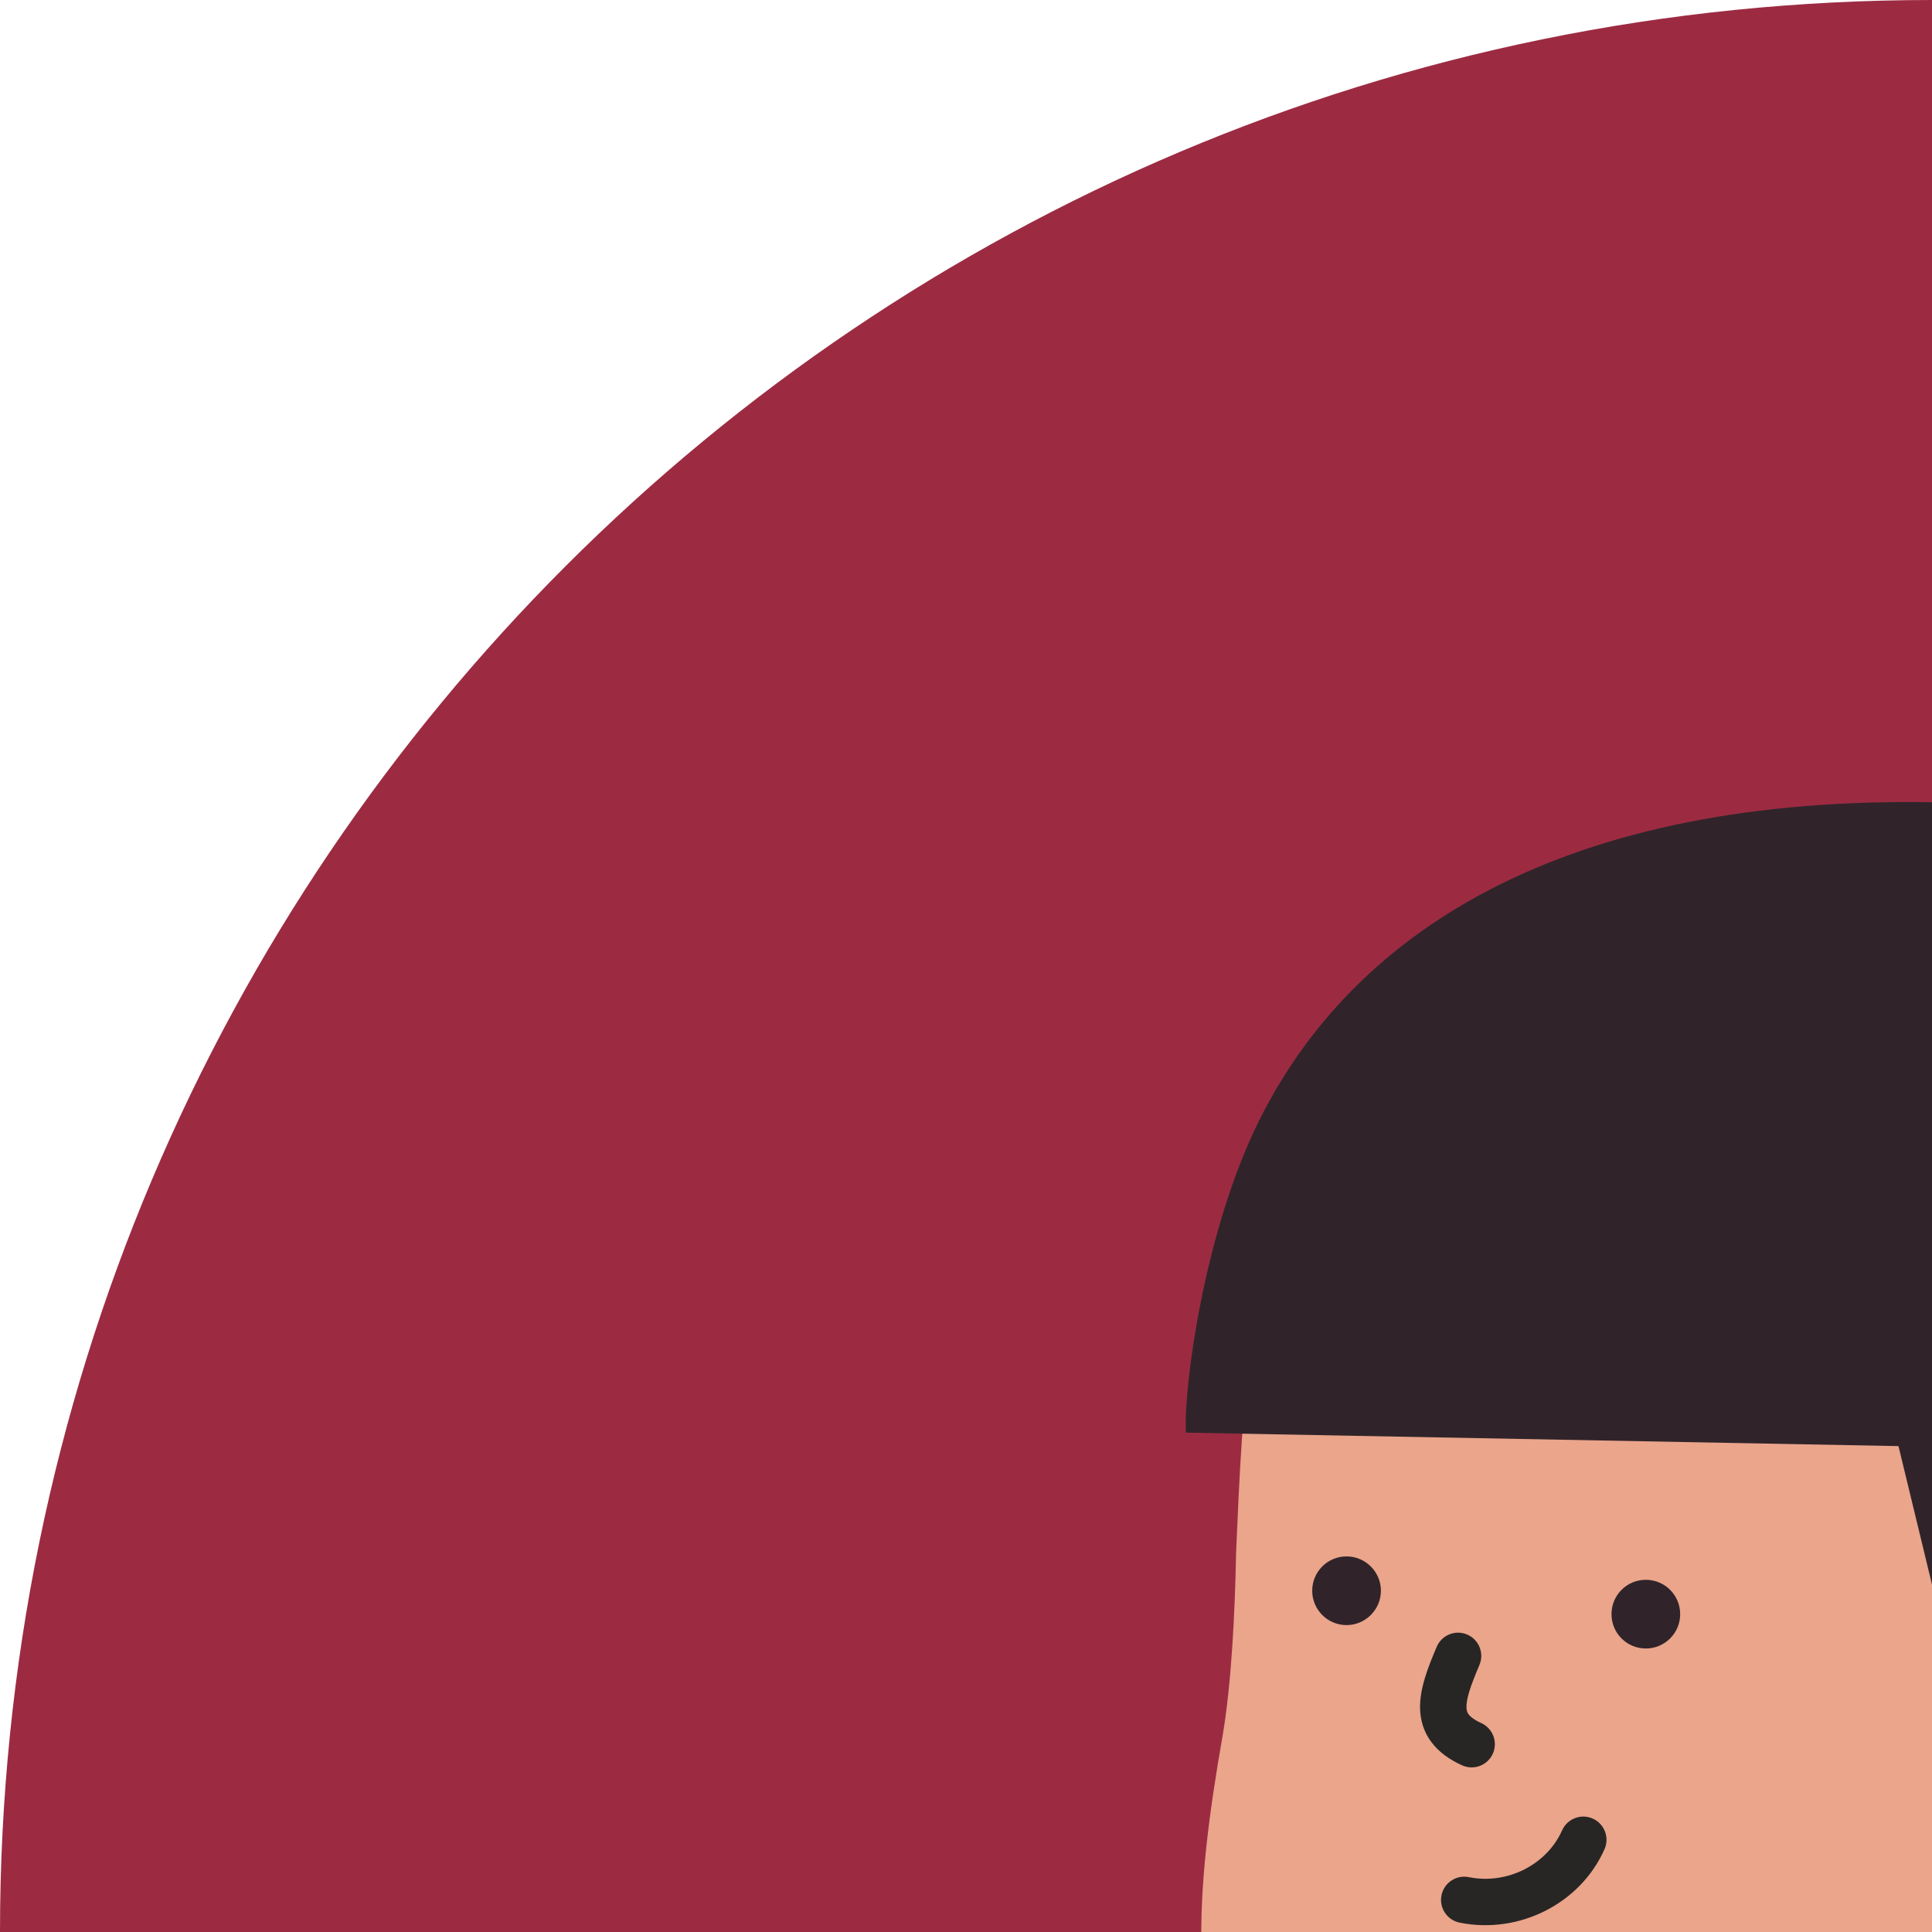
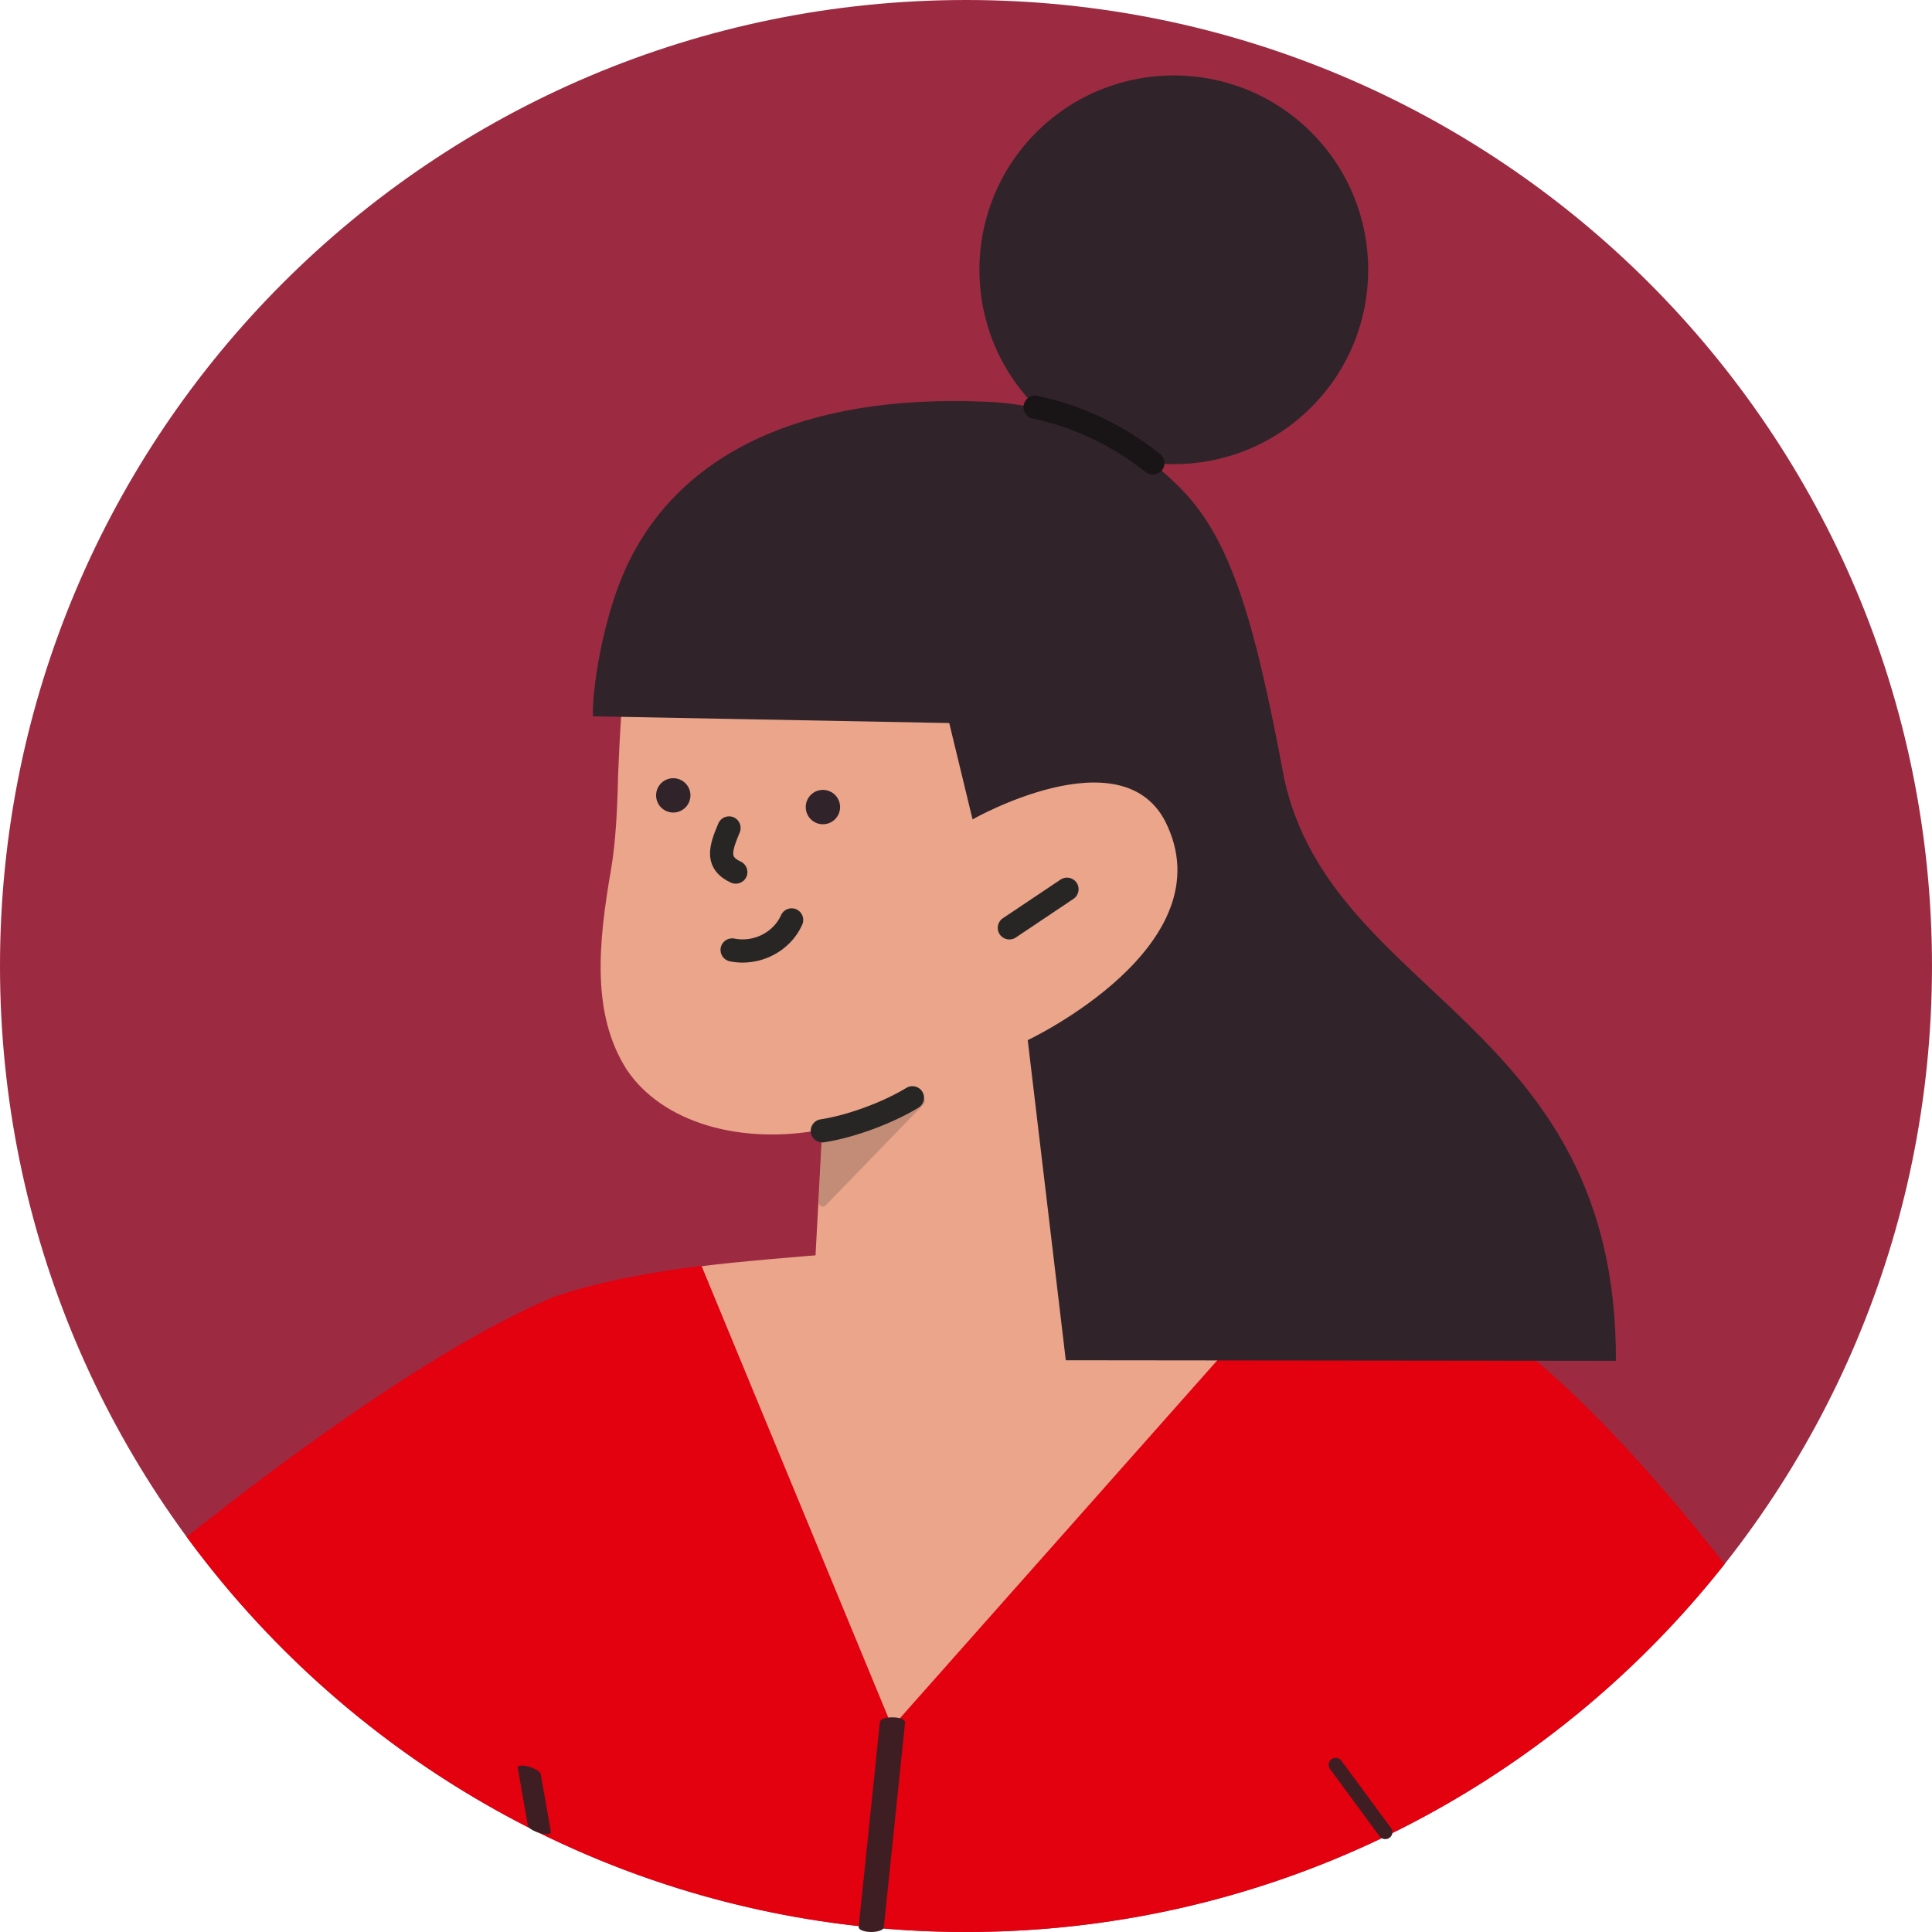
- <svg xmlns="http://www.w3.org/2000/svg" width="120" height="120" viewBox="0 0 120 120" fill="none">
+ <svg xmlns="http://www.w3.org/2000/svg" width="120" height="120" viewBox="0 0 240 240" fill="none">
  <path d="M239.999 120C239.999 186.274 186.274 239.999 120 239.999C53.726 239.999 0 186.274 0 120C0 53.726 53.726 0 120 0C186.274 0 239.999 53.726 239.999 120Z" fill="#9C2B42" />
  <path d="M101.309 155.944L102.145 140.326C92.163 142.236 82.34 139.569 77.842 132.859C73.504 126.005 74.26 117.4 75.94 107.8C76.473 104.672 76.704 100.333 76.776 96.449C77.158 87.605 77.612 75.497 82.26 68.636C89.958 57.061 102.376 57.364 120.732 57.364C130.109 57.364 134.448 59.951 140.927 66.279C147.248 72.521 155.32 78.013 155.478 86.467C155.853 104.521 150.981 154.344 150.981 156.78C150.981 156.78 160.884 157.162 162.786 157.472L152.199 211.713L103.363 223.828L86.376 157.393C91.406 156.708 101.309 155.944 101.309 155.944Z" fill="#EAA58B" />
  <path opacity="0.2" d="M114.11 136.37C108.698 138.957 103.977 140.024 102.608 140.255C102.377 140.327 102.146 140.478 102.146 140.788L101.692 149.321C101.692 149.854 102.298 150.078 102.608 149.696L114.716 137.206C115.177 136.745 114.644 136.06 114.11 136.37Z" fill="#282625" />
  <path fill-rule="evenodd" clip-rule="evenodd" d="M114.577 135.618C114.992 136.298 114.777 137.185 114.097 137.599C110.816 139.599 106.059 141.339 102.364 141.902C101.577 142.021 100.842 141.481 100.722 140.693C100.602 139.906 101.143 139.171 101.93 139.051C105.24 138.547 109.636 136.943 112.596 135.138C113.276 134.723 114.163 134.938 114.577 135.618Z" fill="#282625" />
  <path fill-rule="evenodd" clip-rule="evenodd" d="M133.744 109.662C134.187 110.323 134.01 111.218 133.348 111.662L126.184 116.462C125.523 116.905 124.628 116.728 124.185 116.066C123.741 115.405 123.918 114.51 124.58 114.067L131.744 109.267C132.405 108.823 133.3 109 133.744 109.662Z" fill="#282625" />
  <path fill-rule="evenodd" clip-rule="evenodd" d="M98.926 112.955C99.653 113.278 99.982 114.13 99.659 114.857C98.159 118.239 94.353 120.161 90.663 119.419C89.882 119.263 89.377 118.503 89.533 117.722C89.69 116.942 90.45 116.436 91.231 116.593C93.638 117.077 96.088 115.798 97.024 113.688C97.346 112.961 98.198 112.632 98.926 112.955Z" fill="#282625" />
  <path fill-rule="evenodd" clip-rule="evenodd" d="M91.124 101.522C91.857 101.832 92.2 102.678 91.891 103.411C91.331 104.736 91.068 105.517 91.085 106.058C91.091 106.259 91.138 106.377 91.216 106.481C91.309 106.604 91.519 106.802 92.004 107.023C92.728 107.353 93.048 108.208 92.718 108.932C92.388 109.657 91.533 109.976 90.808 109.646C90.035 109.294 89.379 108.834 88.912 108.213C88.431 107.573 88.226 106.861 88.203 106.149C88.163 104.86 88.735 103.472 89.235 102.289C89.545 101.556 90.39 101.212 91.124 101.522Z" fill="#282625" />
  <path d="M102.226 102.391C103.401 102.391 104.359 101.439 104.359 100.257C104.359 99.075 103.401 98.124 102.226 98.124C101.044 98.124 100.093 99.075 100.093 100.257C100.093 101.439 101.044 102.391 102.226 102.391Z" fill="#30242A" />
  <path d="M83.637 100.938C84.805 100.938 85.771 99.979 85.771 98.804C85.771 97.622 84.805 96.671 83.637 96.671C82.455 96.671 81.504 97.622 81.504 98.804C81.504 99.979 82.455 100.938 83.637 100.938Z" fill="#30242A" />
  <path d="M162.889 50.589C172.323 41.169 172.323 25.868 162.889 16.434C153.455 7.014 138.169 7.014 128.734 16.434C119.307 25.868 119.307 41.169 128.734 50.589C138.169 60.023 153.455 60.023 162.889 50.589Z" fill="#30242A" />
  <path fill-rule="evenodd" clip-rule="evenodd" d="M214.234 194.298C203.916 181.053 193.536 170.564 186.864 166.003C180.155 160.821 169.034 157.311 161.567 157.311L110.829 214.529L87.139 157.239C81.121 158.003 74.036 159.221 68.551 161.203C54.188 167.329 35.682 180.979 23.183 190.912C45.02 220.676 80.252 239.998 119.997 239.998C158.214 239.998 192.258 222.132 214.234 194.298Z" fill="#E3000F" />
  <path fill-rule="evenodd" clip-rule="evenodd" d="M110.932 213.333C111.794 213.346 112.466 213.624 112.432 213.952L109.791 239.427C109.757 239.756 109.03 240.012 108.168 239.999C107.306 239.986 106.634 239.709 106.668 239.38L109.309 213.905C109.343 213.576 110.07 213.32 110.932 213.333Z" fill="#3E1E23" />
  <path fill-rule="evenodd" clip-rule="evenodd" d="M65.65 219.45C66.438 219.665 67.119 220.082 67.171 220.382L68.432 227.57C68.484 227.869 67.888 227.938 67.1 227.723C66.312 227.508 65.631 227.091 65.578 226.792L64.318 219.603C64.265 219.304 64.861 219.236 65.65 219.45Z" fill="#3E1E23" />
  <path fill-rule="evenodd" clip-rule="evenodd" d="M165.412 218.537C165.808 218.259 166.36 218.348 166.644 218.734L172.806 227.103C173.09 227.489 173 228.026 172.604 228.304C172.208 228.581 171.656 228.492 171.372 228.106L165.21 219.737C164.925 219.351 165.016 218.814 165.412 218.537Z" fill="#3E1E23" />
  <path d="M200.735 169.049C200.887 126.923 165.456 123.954 159.518 96.675C155.633 75.803 152.584 66.433 146.264 60.264C139.784 53.936 131.784 50.282 122.415 49.9C99.028 48.913 84.628 56.754 78.228 69.554C74.797 76.415 73.507 86.166 73.658 88.984L117.918 89.82L120.815 101.784C120.815 101.784 139.179 91.341 144.736 102.008C152.584 117.475 127.669 129.208 127.669 129.208L132.397 168.977L200.735 169.049Z" fill="#30242A" />
  <path fill-rule="evenodd" clip-rule="evenodd" d="M127.174 50.286C127.339 49.507 128.104 49.009 128.883 49.174C134.524 50.368 139.598 52.826 144.108 56.386C144.733 56.88 144.84 57.786 144.346 58.411C143.853 59.036 142.947 59.142 142.322 58.649C138.14 55.348 133.47 53.092 128.286 51.995C127.507 51.83 127.009 51.065 127.174 50.286Z" fill="#191416" />
</svg>
